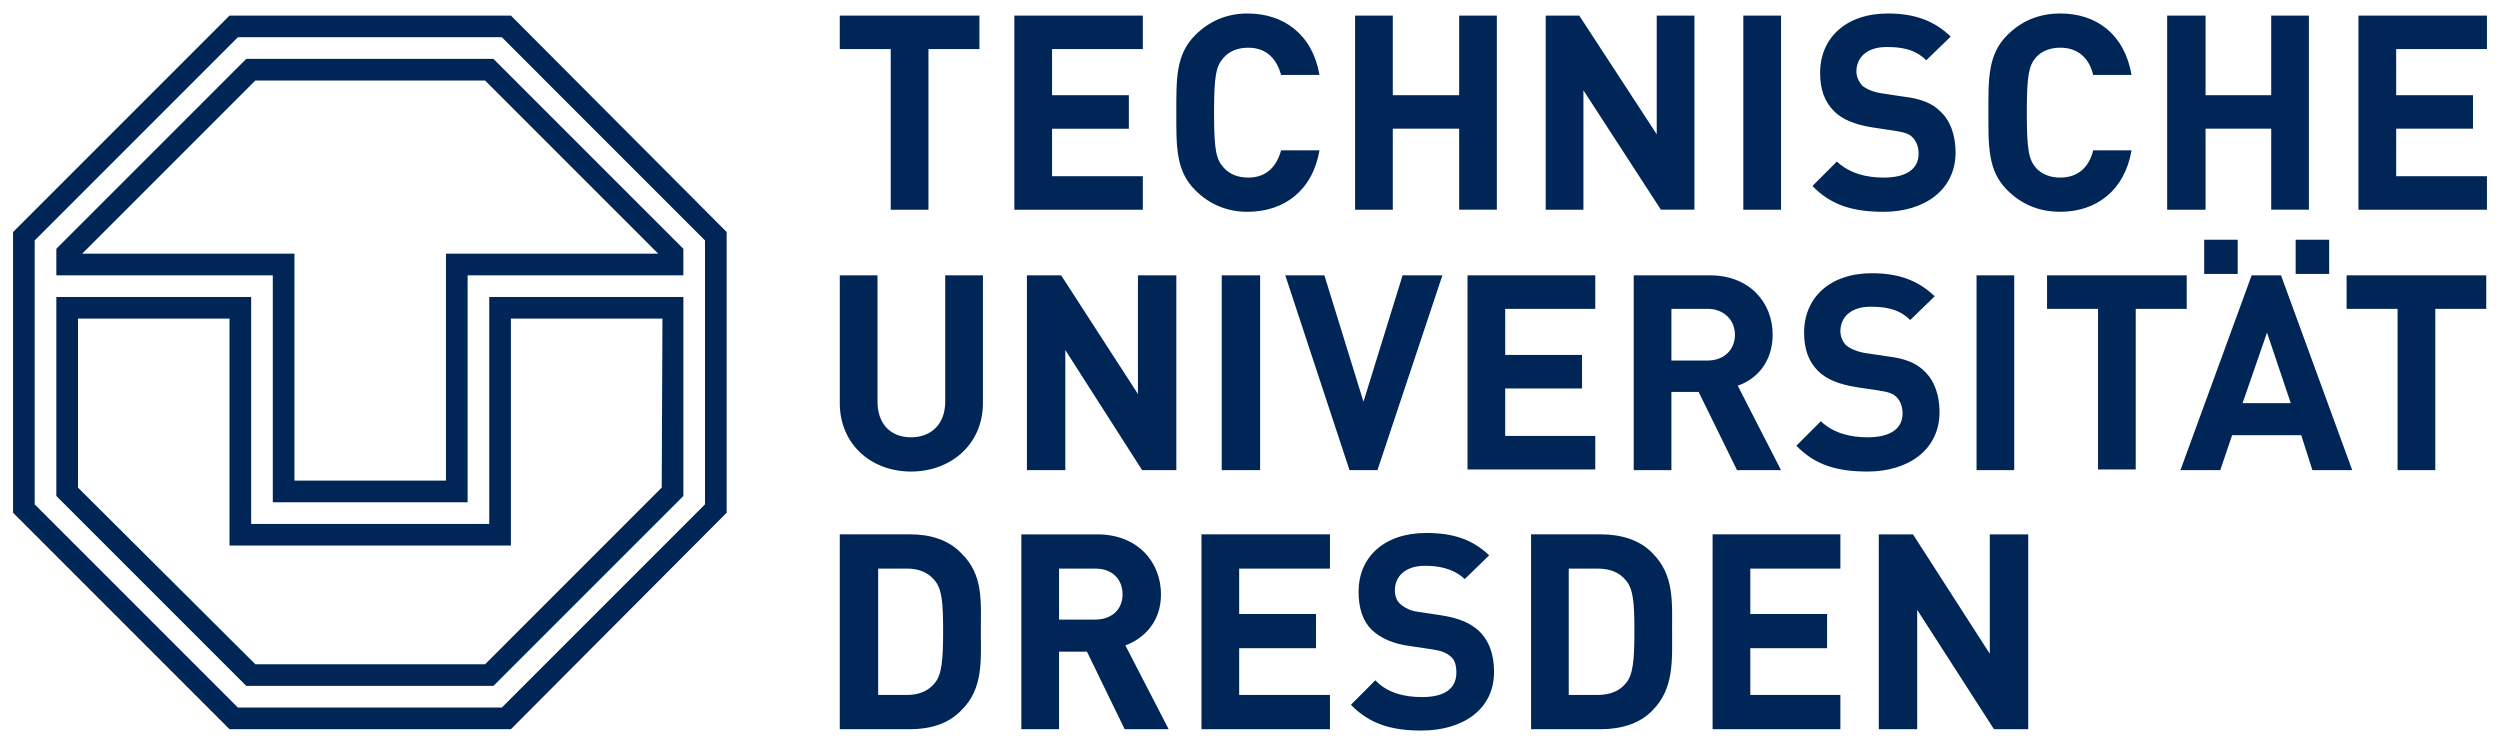
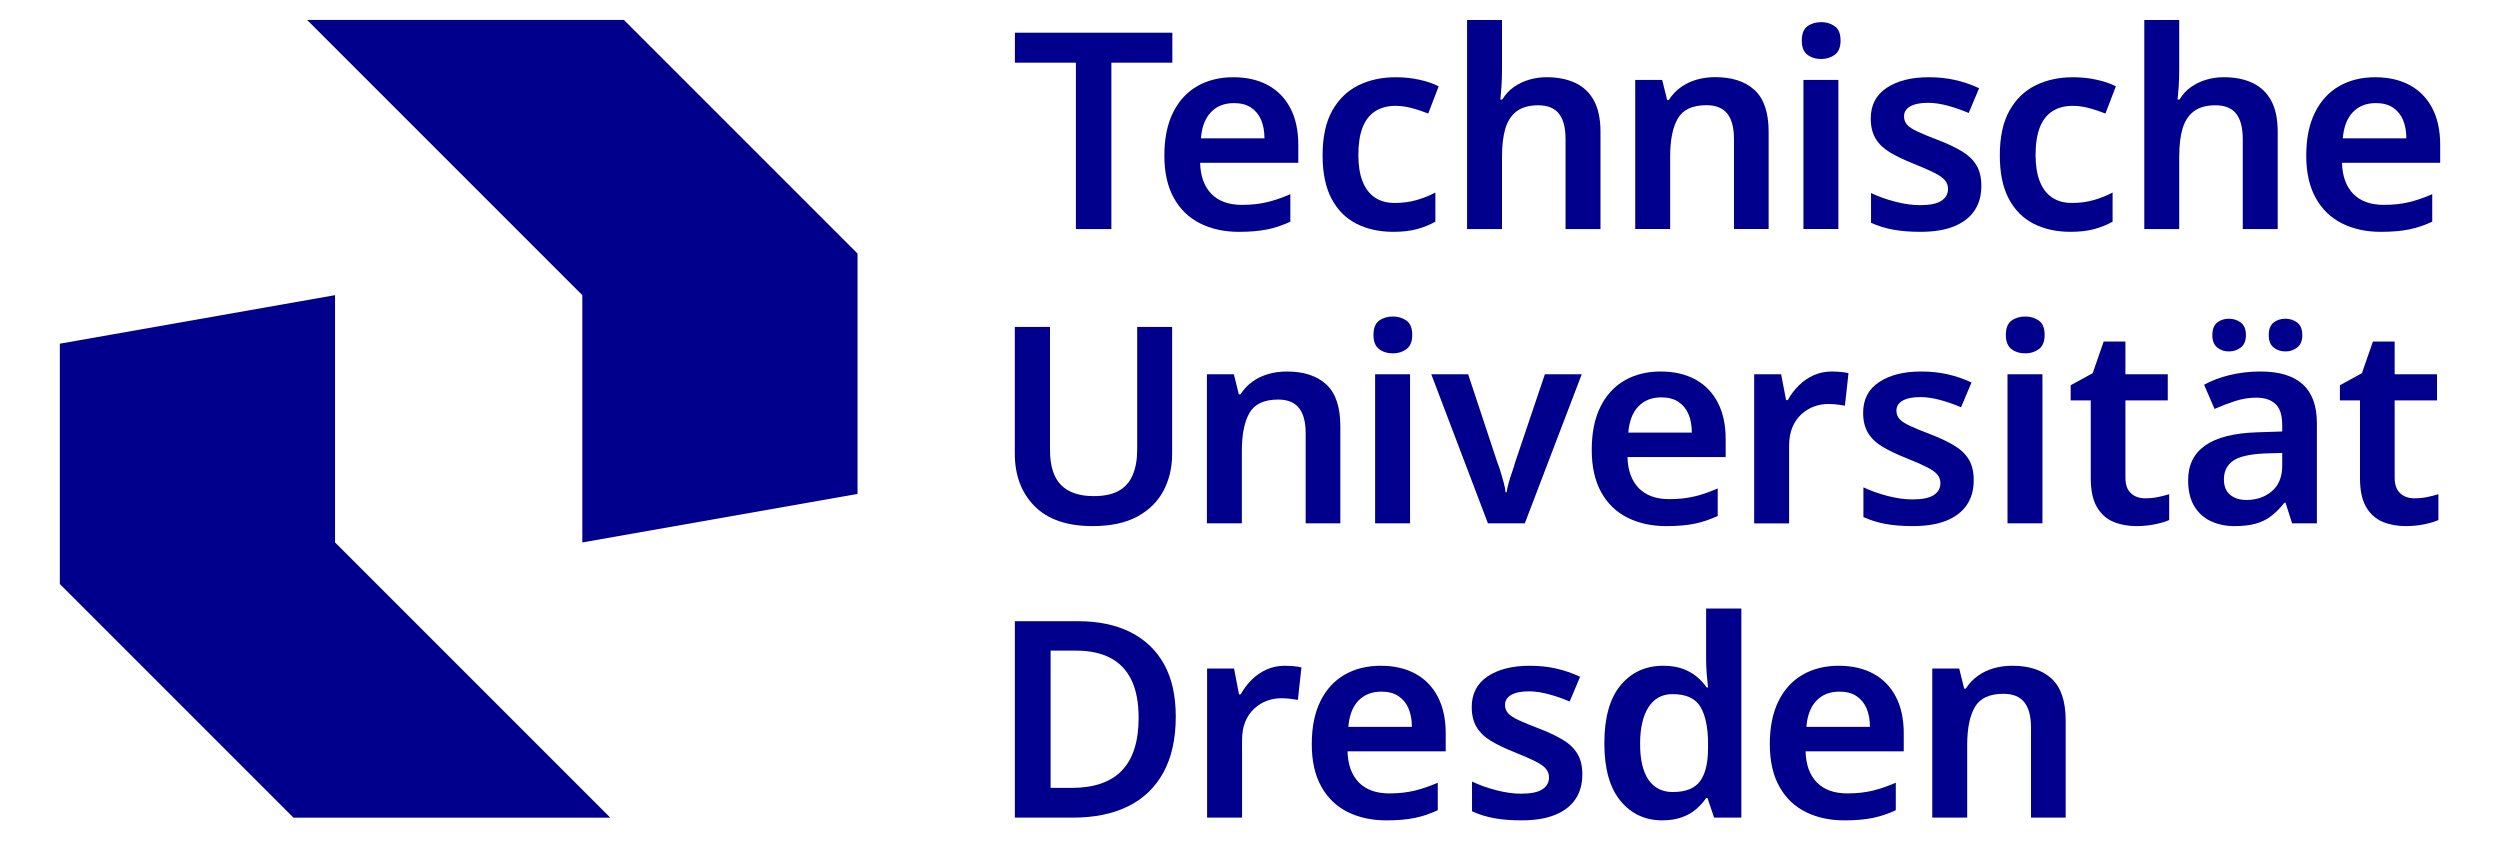
- <svg xmlns="http://www.w3.org/2000/svg" viewBox="0 0 168 50">
-   <path d="M148.121 18.408h2.252v-2.299h-2.252v2.299zM154.268 18.408h2.252v-2.299h-2.252v2.299zM116.775 25.916c1.269-.422 2.347-1.596 2.347-3.426 0-2.158-1.547-3.988-4.224-3.988h-5.112v13.092h2.532v-5.256h1.83l2.58 5.256h2.957l-2.91-5.678zm-2.017-1.689h-2.439v-3.473h2.439c1.08 0 1.83.752 1.83 1.736 0 1.032-.75 1.737-1.83 1.737zM150.701 27.09l1.642-4.74 1.597 4.74h-3.239zm.61-8.588l-4.785 13.092h2.675l.797-2.348h4.646l.75 2.348h2.676l-4.786-13.092h-1.973zM63.519 26.994c0 1.502-.938 2.393-2.299 2.393s-2.252-.891-2.252-2.393v-8.492h-2.534v8.586c0 2.77 2.111 4.6 4.786 4.6 2.675 0 4.833-1.83 4.833-4.6v-8.586h-2.534v8.492zM76.47 26.479l-5.161-7.977h-2.301v13.092h2.581v-8.072l5.162 8.072h2.299V18.502h-2.58v7.977zM82.1 31.594h2.58V18.502H82.1v13.092zM96.928 18.502h-2.674l-2.629 8.492-2.627-8.492h-2.627l4.316 13.092h1.877l4.364-13.092zM107.203 20.754v-2.252h-8.586v13.045h8.586v-2.252h-6.053v-3.191h5.162v-2.251h-5.162v-3.098l6.053-.001zM130.336 27.697c0-1.125-.327-2.109-1.031-2.768-.516-.516-1.268-.844-2.486-.984l-1.549-.234c-.518-.094-.938-.281-1.221-.517a1.398 1.398 0 0 1-.375-.938c0-.892.656-1.643 2.018-1.643.892 0 1.877.094 2.675.893l1.644-1.596c-1.127-1.08-2.439-1.549-4.224-1.549-2.815 0-4.552 1.643-4.552 3.988 0 1.08.281 1.924.938 2.58.563.564 1.408.893 2.533 1.081l1.549.233c.611.094.938.188 1.174.422.281.28.422.655.422 1.127 0 1.03-.846 1.595-2.346 1.595-1.174 0-2.299-.281-3.145-1.078l-1.644 1.643c1.269 1.314 2.769 1.736 4.787 1.736 2.722 0 4.833-1.456 4.833-3.991zM135.357 18.502h-2.533v13.092h2.533V18.502zM146.947 18.502h-9.385v2.252h3.426v10.793h2.533V20.754h3.426v-2.252zM157.691 20.754h3.426v10.84h2.535v-10.84h3.425v-2.252h-9.386v2.252zM64.598 37.178c-.845-.893-2.064-1.27-3.426-1.27h-4.739v13.094h4.739c1.361 0 2.581-.375 3.426-1.268 1.501-1.455 1.314-3.379 1.314-5.348 0-1.972.187-3.753-1.314-5.208zm-1.783 8.726c-.424.516-1.033.797-1.877.797h-1.925v-8.492h1.925c.844 0 1.453.281 1.877.799.469.563.563 1.406.563 3.379 0 2.015-.094 2.955-.563 3.517zM75.625 43.371c1.267-.469 2.393-1.596 2.393-3.426 0-2.205-1.596-4.035-4.27-4.035h-5.114v13.092h2.533v-5.209h1.877l2.534 5.209h2.956l-2.909-5.631zm-2.019-1.736h-2.439v-3.426h2.439c1.126 0 1.83.705 1.83 1.736.001.987-.704 1.69-1.83 1.69zM80.739 49.002h8.634v-2.301h-6.1v-3.143h5.163v-2.299h-5.163v-3.051h6.1v-2.301h-8.634v13.095zM96.881 41.354l-1.548-.235a2.231 2.231 0 0 1-1.22-.517c-.282-.231-.377-.608-.377-.938 0-.891.658-1.643 2.019-1.643.845 0 1.876.141 2.675.893l1.641-1.596c-1.125-1.078-2.438-1.502-4.221-1.502-2.863 0-4.553 1.643-4.553 3.94 0 1.125.281 1.972.893 2.58.608.563 1.453.938 2.58 1.08l1.549.233c.609.095.892.234 1.174.47.279.235.375.61.375 1.08 0 1.077-.799 1.644-2.301 1.644-1.219 0-2.346-.283-3.144-1.128l-1.642 1.644c1.267 1.313 2.768 1.734 4.738 1.734 2.77 0 4.881-1.406 4.881-3.939 0-1.174-.33-2.111-1.032-2.77-.563-.515-1.313-.843-2.487-1.03zM111.051 37.178c-.845-.893-2.111-1.27-3.472-1.27h-4.692v13.094h4.692c1.36 0 2.627-.375 3.472-1.268 1.455-1.455 1.314-3.379 1.314-5.348 0-1.972.141-3.753-1.314-5.208zm-1.783 8.726c-.422.516-1.031.797-1.924.797h-1.924v-8.492h1.924c.893 0 1.502.281 1.924.799.471.563.564 1.406.564 3.379 0 2.015-.096 2.955-.564 3.517zM115.086 49.002h8.588v-2.301h-6.053v-3.143h5.16v-2.299h-5.16v-3.051h6.053v-2.301h-8.588v13.095zM133.715 43.934l-5.16-8.022h-2.301v13.092h2.581V40.98l5.161 8.024h2.3V35.91h-2.581v8.024zM59.858 14.092h2.534V3.299h3.426V1.047h-9.386v2.252h3.426v10.793zM76.798 11.839h-6.101v-3.19h5.162V6.396h-5.162V3.299h6.101V1.047h-8.634v13.045h8.634v-2.253zM88.67 10.104h-2.582c-.281 1.031-.938 1.83-2.205 1.83-.704 0-1.267-.234-1.642-.658-.517-.563-.657-1.172-.657-3.707 0-2.533.141-3.143.657-3.707.375-.422.938-.656 1.642-.656 1.268 0 1.924.798 2.205 1.83h2.582C88.2 2.315 86.275.907 83.836.907c-1.407 0-2.581.516-3.519 1.455-1.314 1.313-1.268 2.955-1.268 5.207s-.047 3.896 1.268 5.209c.938.938 2.111 1.455 3.519 1.455 2.439-.001 4.364-1.409 4.834-4.129zM93.596 8.648h4.459v5.443h2.533V1.047h-2.533v5.35h-4.459v-5.35h-2.533v13.045h2.533V8.648zM106.406 6.067l5.207 8.024h2.254V1.047h-2.535v7.977l-5.207-7.977h-2.254v13.045h2.535V6.067zM119.686 1.047h-2.535v13.045h2.535V1.047zM126.582 11.934c-1.173 0-2.299-.283-3.143-1.08l-1.644 1.643c1.267 1.314 2.769 1.736 4.785 1.736 2.724 0 4.834-1.455 4.834-3.988 0-1.126-.328-2.112-1.033-2.77-.516-.516-1.267-.844-2.485-.984l-1.549-.235c-.517-.093-.938-.28-1.22-.516-.235-.281-.377-.61-.377-.938 0-.892.657-1.642 2.019-1.642.893 0 1.877.093 2.676.891l1.643-1.595c-1.127-1.08-2.439-1.549-4.224-1.549-2.815 0-4.552 1.643-4.552 3.988 0 1.08.28 1.924.938 2.58.563.563 1.407.893 2.533 1.08l1.549.234c.608.094.938.188 1.172.422.283.282.425.657.425 1.126.001 1.033-.845 1.597-2.347 1.597zM138.454 14.232c2.394 0 4.317-1.408 4.786-4.129h-2.581c-.235 1.031-.938 1.83-2.205 1.83-.704 0-1.267-.235-1.644-.657-.47-.563-.608-1.173-.608-3.707s.14-3.144.608-3.707c.377-.423.938-.657 1.644-.657 1.267 0 1.97.798 2.205 1.83h2.581c-.469-2.721-2.346-4.129-4.786-4.129-1.454 0-2.628.516-3.567 1.455-1.313 1.313-1.266 2.956-1.266 5.208s-.047 3.896 1.266 5.208c.939.94 2.113 1.455 3.567 1.455zM148.214 8.648h4.411v5.443h2.533V1.047h-2.533v5.35h-4.411v-5.35h-2.581v13.045h2.581V8.648zM167.123 3.299V1.047h-8.633v13.045h8.633V11.84h-6.1V8.648h5.162V6.396h-5.162V3.299h6.1zM29.97 17.048v15.249H19.787V17.048H5.522L17.159 5.411h15.438l11.636 11.637H29.97zM16.55 3.956L3.786 16.719v1.783h14.546v15.25h13.092v-15.25h14.498v-1.783L33.159 3.956H16.55z" fill="#002557" />
-   <path d="M47.377 33.893L33.724 47.547H15.986L2.331 33.893V16.156L15.986 2.502h17.737l13.653 13.654.001 17.737zM15.423 1.047L.877 15.593v18.862l14.546 14.547h18.91l14.499-14.547V15.593L34.333 1.047h-18.91z" fill="#002557" />
-   <path d="M34.333 21.411h10.183l-.048 11.356-11.87 11.871H17.159L5.241 32.768V21.411h10.182V36.66h18.91V21.411zm-1.455 13.796h-16v-15.25H3.786V33.33l12.763 12.762H33.16L45.923 33.33V19.957H32.878v15.25z" fill="#002557" />
+ <svg xmlns="http://www.w3.org/2000/svg" width="62.683mm" height="21.069mm" viewBox="0 0 177.684 59.723" version="1.1">
+   <defs id="defs1">
+     <style id="style1">
+       .cls-1 {
+         fill: #00008c;
+       }
+     </style>
+   </defs>
+   <g id="g31" transform="translate(4.252228,1.417286)">
+     <g id="g2" transform="translate(-17.5757,-17.5755)">
+       <polygon class="cls-1" points="54.711,37.136 35.151,17.576 57.665,17.576 74.271,34.181 74.271,51.262 54.711,54.711 " id="polygon1" />
+       <polygon class="cls-1" points="37.136,54.711 56.696,74.271 34.181,74.271 17.576,57.665 17.576,40.585 37.136,37.136 " id="polygon2" />
+     </g>
+     <g id="g30" transform="translate(-17.5757,-17.5755)">
+       <g id="g12">
+         <path class="cls-1" d="m 104.793,42.563 c 1.199,0 2.131,0.307 2.796,0.919 0.664,0.613 0.997,1.603 0.997,2.972 v 6.901 h -2.464 V 46.962 c 0,-0.809 -0.159,-1.411 -0.478,-1.809 -0.319,-0.398 -0.811,-0.597 -1.477,-0.597 -0.99,0 -1.668,0.314 -2.033,0.939 -0.364,0.626 -0.547,1.525 -0.547,2.698 v 5.161 H 99.103 V 42.759 h 1.916 l 0.352,1.427 h 0.117 c 0.234,-0.364 0.52,-0.668 0.86,-0.909 0.339,-0.241 0.713,-0.42 1.124,-0.537 0.41,-0.118 0.851,-0.177 1.319,-0.177 z" id="path2" />
+         <path class="cls-1" d="m 112.329,38.653 c 0.364,0 0.684,0.098 0.958,0.293 0.273,0.195 0.41,0.534 0.41,1.017 0,0.469 -0.137,0.805 -0.41,1.007 -0.274,0.202 -0.594,0.303 -0.958,0.303 -0.392,0 -0.721,-0.101 -0.987,-0.303 -0.268,-0.202 -0.401,-0.538 -0.401,-1.007 0,-0.482 0.134,-0.821 0.401,-1.017 0.267,-0.195 0.596,-0.293 0.987,-0.293 z m 1.212,4.106 v 10.596 h -2.483 V 42.759 Z" id="path3" />
+         <path class="cls-1" d="m 157.275,38.653 c 0.364,0 0.684,0.098 0.958,0.293 0.273,0.195 0.41,0.534 0.41,1.017 0,0.469 -0.137,0.805 -0.41,1.007 -0.274,0.202 -0.594,0.303 -0.958,0.303 -0.392,0 -0.721,-0.101 -0.987,-0.303 -0.268,-0.202 -0.401,-0.538 -0.401,-1.007 0,-0.482 0.134,-0.821 0.401,-1.017 0.267,-0.195 0.596,-0.293 0.987,-0.293 z m 1.212,4.106 v 10.596 h -2.483 V 42.759 Z" id="path4" />
+         <path class="cls-1" d="m 165.794,51.575 c 0.312,0 0.612,-0.029 0.898,-0.088 0.287,-0.059 0.555,-0.127 0.802,-0.205 v 1.838 c -0.261,0.117 -0.6,0.218 -1.017,0.303 -0.417,0.085 -0.854,0.127 -1.31,0.127 -0.6,0 -1.144,-0.101 -1.633,-0.303 -0.488,-0.202 -0.879,-0.551 -1.173,-1.046 -0.293,-0.495 -0.44,-1.185 -0.44,-2.072 v -5.514 h -1.428 v -1.075 l 1.565,-0.859 0.782,-2.249 h 1.544 v 2.327 h 3.011 v 1.856 h -3.011 v 5.494 c 0,0.495 0.13,0.863 0.392,1.105 0.26,0.241 0.599,0.361 1.017,0.361 z" id="path5" />
+         <path class="cls-1" d="m 184.93,51.575 c 0.312,0 0.612,-0.029 0.898,-0.088 0.287,-0.059 0.555,-0.127 0.802,-0.205 v 1.838 c -0.261,0.117 -0.6,0.218 -1.017,0.303 -0.417,0.085 -0.854,0.127 -1.31,0.127 -0.6,0 -1.144,-0.101 -1.633,-0.303 -0.488,-0.202 -0.879,-0.551 -1.173,-1.046 -0.293,-0.495 -0.44,-1.185 -0.44,-2.072 v -5.514 h -1.428 v -1.075 l 1.565,-0.859 0.782,-2.249 h 1.544 v 2.327 h 3.011 v 1.856 h -3.011 v 5.494 c 0,0.495 0.13,0.863 0.392,1.105 0.26,0.241 0.599,0.361 1.017,0.361 z" id="path6" />
+         <path class="cls-1" d="m 174.005,42.563 c 1.316,0 2.31,0.304 2.981,0.909 0.671,0.606 1.007,1.528 1.007,2.767 v 7.116 h -1.76 l -0.469,-1.466 h -0.078 c -0.301,0.378 -0.61,0.69 -0.929,0.938 -0.32,0.248 -0.688,0.431 -1.105,0.548 -0.418,0.117 -0.919,0.176 -1.506,0.176 -0.626,0 -1.19,-0.117 -1.691,-0.352 -0.502,-0.234 -0.895,-0.593 -1.183,-1.075 -0.286,-0.482 -0.43,-1.095 -0.43,-1.838 0,-1.082 0.407,-1.906 1.222,-2.473 0.815,-0.567 2.043,-0.877 3.686,-0.929 l 1.778,-0.059 v -0.45 c 0,-0.717 -0.163,-1.222 -0.488,-1.515 -0.326,-0.294 -0.775,-0.44 -1.349,-0.44 -0.509,0 -1.014,0.082 -1.516,0.244 -0.502,0.164 -0.987,0.35 -1.456,0.558 l -0.743,-1.721 c 0.521,-0.286 1.127,-0.515 1.818,-0.684 0.69,-0.17 1.427,-0.255 2.209,-0.255 z m -3.442,-2.58 c 0,-0.417 0.114,-0.717 0.343,-0.899 0.228,-0.183 0.505,-0.273 0.831,-0.273 0.325,0 0.608,0.091 0.85,0.273 0.241,0.183 0.362,0.482 0.362,0.899 0,0.391 -0.121,0.681 -0.362,0.87 -0.241,0.189 -0.524,0.283 -0.85,0.283 -0.326,0 -0.604,-0.095 -0.831,-0.283 -0.229,-0.19 -0.343,-0.479 -0.343,-0.87 z m 3.676,8.406 c -1.068,0.053 -1.812,0.231 -2.228,0.538 -0.417,0.306 -0.626,0.739 -0.626,1.3 0,0.495 0.15,0.863 0.45,1.105 0.3,0.241 0.684,0.361 1.153,0.361 0.717,0 1.319,-0.208 1.809,-0.625 0.488,-0.417 0.732,-1.023 0.732,-1.818 v -0.899 z m 0.332,-8.406 c 0,-0.417 0.114,-0.717 0.343,-0.899 0.228,-0.183 0.511,-0.273 0.851,-0.273 0.312,0 0.589,0.091 0.83,0.273 0.241,0.183 0.362,0.482 0.362,0.899 0,0.391 -0.121,0.681 -0.362,0.87 -0.241,0.189 -0.518,0.283 -0.83,0.283 -0.34,0 -0.623,-0.095 -0.851,-0.283 -0.229,-0.19 -0.343,-0.479 -0.343,-0.87 z" id="path7" />
+         <path class="cls-1" d="m 119.077,53.355 -4.027,-10.596 h 2.62 l 2.072,6.256 c 0.078,0.183 0.156,0.407 0.234,0.674 0.078,0.268 0.153,0.528 0.225,0.782 0.071,0.254 0.114,0.479 0.127,0.675 h 0.078 c 0.026,-0.195 0.075,-0.421 0.146,-0.675 0.072,-0.254 0.153,-0.511 0.245,-0.772 0.091,-0.26 0.162,-0.488 0.215,-0.684 l 2.111,-6.256 h 2.62 l -4.047,10.596 h -2.62 z" id="path8" />
+         <path class="cls-1" d="m 131.359,42.563 c 0.951,0 1.772,0.19 2.463,0.567 0.69,0.378 1.222,0.926 1.594,1.643 0.371,0.717 0.557,1.583 0.557,2.6 v 1.27 h -6.979 c 0.026,0.952 0.294,1.688 0.802,2.21 0.509,0.52 1.231,0.781 2.17,0.781 0.665,0 1.265,-0.065 1.799,-0.195 0.534,-0.13 1.082,-0.319 1.643,-0.566 v 1.954 c -0.521,0.248 -1.062,0.431 -1.623,0.548 -0.56,0.117 -1.238,0.176 -2.033,0.176 -1.029,0 -1.945,-0.198 -2.747,-0.596 -0.801,-0.398 -1.427,-1.001 -1.876,-1.809 -0.45,-0.809 -0.675,-1.812 -0.675,-3.011 0,-1.212 0.205,-2.231 0.616,-3.06 0.41,-0.828 0.983,-1.453 1.72,-1.877 0.736,-0.424 1.594,-0.636 2.571,-0.636 z m 0.039,1.838 c -0.678,0 -1.222,0.215 -1.633,0.645 -0.41,0.43 -0.648,1.049 -0.713,1.857 h 4.516 c 0,-0.495 -0.078,-0.929 -0.234,-1.301 -0.156,-0.371 -0.395,-0.664 -0.714,-0.879 -0.319,-0.216 -0.727,-0.323 -1.222,-0.323 z" id="path9" />
+         <path class="cls-1" d="m 143.51,42.563 c 0.195,0 0.407,0.01 0.636,0.029 0.228,0.019 0.413,0.049 0.557,0.089 l -0.254,2.307 c -0.156,-0.026 -0.336,-0.052 -0.538,-0.078 -0.202,-0.026 -0.42,-0.039 -0.654,-0.039 -0.34,0 -0.672,0.059 -0.997,0.176 -0.326,0.117 -0.626,0.3 -0.899,0.547 -0.273,0.248 -0.489,0.558 -0.645,0.929 -0.156,0.372 -0.234,0.818 -0.234,1.34 v 5.493 h -2.483 V 42.759 h 1.916 l 0.352,1.837 h 0.117 c 0.208,-0.378 0.469,-0.723 0.782,-1.036 0.312,-0.312 0.667,-0.557 1.065,-0.732 0.398,-0.177 0.824,-0.265 1.28,-0.265 z" id="path10" />
+         <path class="cls-1" d="m 153.602,50.305 c 0,0.678 -0.163,1.258 -0.489,1.74 -0.326,0.482 -0.809,0.854 -1.446,1.114 -0.639,0.261 -1.435,0.391 -2.386,0.391 -0.742,0 -1.395,-0.052 -1.955,-0.156 -0.561,-0.104 -1.081,-0.267 -1.563,-0.488 v -2.112 c 0.521,0.248 1.098,0.453 1.73,0.616 0.632,0.163 1.215,0.244 1.749,0.244 0.704,0 1.213,-0.103 1.525,-0.312 0.312,-0.208 0.469,-0.488 0.469,-0.841 0,-0.222 -0.068,-0.42 -0.205,-0.596 -0.137,-0.177 -0.385,-0.355 -0.743,-0.538 -0.358,-0.183 -0.863,-0.403 -1.515,-0.665 -0.652,-0.26 -1.202,-0.524 -1.652,-0.791 -0.449,-0.268 -0.792,-0.593 -1.026,-0.978 -0.234,-0.385 -0.352,-0.863 -0.352,-1.438 0,-0.951 0.378,-1.678 1.134,-2.18 0.756,-0.501 1.753,-0.753 2.991,-0.753 0.665,0 1.287,0.065 1.867,0.196 0.58,0.13 1.149,0.325 1.71,0.586 l -0.742,1.76 c -0.482,-0.208 -0.978,-0.381 -1.486,-0.519 -0.508,-0.137 -0.978,-0.205 -1.407,-0.205 -0.548,0 -0.968,0.085 -1.261,0.254 -0.294,0.17 -0.44,0.404 -0.44,0.704 0,0.234 0.071,0.434 0.215,0.597 0.143,0.163 0.398,0.329 0.763,0.498 0.365,0.17 0.873,0.378 1.525,0.626 0.638,0.247 1.183,0.508 1.632,0.782 0.45,0.273 0.789,0.603 1.017,0.987 0.229,0.384 0.343,0.876 0.343,1.476 z" id="path11" />
+         <path class="cls-1" d="m 96.631,48.428 c 0,0.965 -0.206,1.835 -0.616,2.61 -0.41,0.775 -1.033,1.388 -1.867,1.838 -0.834,0.449 -1.89,0.674 -3.167,0.674 -1.812,0 -3.187,-0.472 -4.125,-1.417 -0.939,-0.945 -1.407,-2.192 -1.407,-3.744 v -8.993 h 2.502 v 8.739 c 0,1.134 0.261,1.965 0.782,2.492 0.521,0.528 1.297,0.792 2.326,0.792 0.73,0 1.319,-0.124 1.77,-0.371 0.449,-0.248 0.782,-0.622 0.997,-1.124 0.215,-0.502 0.322,-1.105 0.322,-1.809 v -8.72 h 2.483 v 9.032 z" id="path12" />
+       </g>
+       <g id="g19">
+         <path class="cls-1" d="m 96.889,67.094 c 0,1.577 -0.293,2.9 -0.88,3.969 -0.586,1.068 -1.424,1.87 -2.512,2.404 -1.089,0.535 -2.389,0.802 -3.9,0.802 H 85.453 v -13.959 h 4.516 c 1.434,0 2.669,0.261 3.705,0.782 1.036,0.521 1.831,1.28 2.385,2.277 0.554,0.997 0.831,2.238 0.831,3.725 z m -2.64,0.078 c 0,-1.082 -0.169,-1.975 -0.508,-2.679 -0.339,-0.703 -0.838,-1.228 -1.496,-1.573 -0.658,-0.346 -1.469,-0.519 -2.434,-0.519 H 87.994 v 9.756 h 1.486 c 1.603,0 2.799,-0.414 3.587,-1.241 0.789,-0.828 1.183,-2.075 1.183,-3.744 z" id="path13" />
+         <path class="cls-1" d="m 104.63,63.477 c 0.195,0 0.406,0.01 0.635,0.029 0.229,0.019 0.414,0.049 0.557,0.089 l -0.254,2.307 c -0.156,-0.026 -0.336,-0.052 -0.537,-0.078 -0.203,-0.026 -0.42,-0.039 -0.654,-0.039 -0.34,0 -0.672,0.059 -0.998,0.176 -0.326,0.117 -0.625,0.3 -0.898,0.547 -0.273,0.248 -0.49,0.558 -0.646,0.929 -0.156,0.372 -0.234,0.818 -0.234,1.34 v 5.493 H 99.116 V 63.673 h 1.916 l 0.352,1.837 h 0.117 c 0.209,-0.378 0.469,-0.723 0.783,-1.036 0.312,-0.312 0.666,-0.557 1.065,-0.732 0.398,-0.177 0.824,-0.265 1.281,-0.265 z" id="path14" />
+         <path class="cls-1" d="m 111.461,63.477 c 0.951,0 1.772,0.19 2.463,0.567 0.69,0.378 1.222,0.926 1.594,1.643 0.371,0.717 0.557,1.583 0.557,2.6 v 1.27 h -6.979 c 0.026,0.952 0.294,1.688 0.802,2.21 0.509,0.52 1.231,0.781 2.17,0.781 0.665,0 1.265,-0.065 1.799,-0.195 0.534,-0.13 1.082,-0.319 1.643,-0.566 v 1.954 c -0.521,0.248 -1.062,0.431 -1.623,0.548 -0.56,0.117 -1.238,0.176 -2.033,0.176 -1.029,0 -1.945,-0.198 -2.747,-0.596 -0.801,-0.398 -1.427,-1.001 -1.876,-1.809 -0.45,-0.809 -0.675,-1.812 -0.675,-3.011 0,-1.212 0.205,-2.231 0.616,-3.06 0.41,-0.828 0.983,-1.453 1.72,-1.877 0.736,-0.424 1.594,-0.636 2.571,-0.636 z m 0.039,1.838 c -0.678,0 -1.222,0.215 -1.633,0.645 -0.41,0.43 -0.648,1.049 -0.713,1.857 h 4.516 c 0,-0.495 -0.078,-0.929 -0.234,-1.301 -0.156,-0.371 -0.395,-0.664 -0.714,-0.879 -0.319,-0.216 -0.727,-0.323 -1.222,-0.323 z" id="path15" />
+         <path class="cls-1" d="m 125.784,71.219 c 0,0.678 -0.163,1.258 -0.489,1.74 -0.326,0.482 -0.809,0.854 -1.446,1.114 -0.639,0.261 -1.435,0.391 -2.386,0.391 -0.742,0 -1.395,-0.052 -1.955,-0.156 -0.561,-0.104 -1.081,-0.267 -1.563,-0.488 v -2.112 c 0.521,0.248 1.098,0.453 1.73,0.616 0.632,0.163 1.215,0.244 1.749,0.244 0.704,0 1.213,-0.103 1.525,-0.312 0.312,-0.208 0.469,-0.488 0.469,-0.841 0,-0.222 -0.068,-0.42 -0.205,-0.596 -0.137,-0.177 -0.385,-0.355 -0.743,-0.538 -0.358,-0.183 -0.863,-0.403 -1.515,-0.665 -0.652,-0.26 -1.202,-0.524 -1.652,-0.791 -0.449,-0.268 -0.792,-0.593 -1.026,-0.978 -0.234,-0.385 -0.352,-0.863 -0.352,-1.438 0,-0.951 0.378,-1.678 1.134,-2.18 0.756,-0.501 1.753,-0.753 2.991,-0.753 0.665,0 1.287,0.065 1.867,0.196 0.58,0.13 1.149,0.325 1.71,0.586 l -0.742,1.76 c -0.482,-0.208 -0.978,-0.381 -1.486,-0.519 -0.508,-0.137 -0.978,-0.205 -1.407,-0.205 -0.548,0 -0.968,0.085 -1.261,0.254 -0.294,0.17 -0.44,0.404 -0.44,0.704 0,0.234 0.071,0.434 0.215,0.597 0.143,0.163 0.398,0.329 0.763,0.498 0.365,0.17 0.873,0.378 1.525,0.626 0.638,0.247 1.183,0.508 1.632,0.782 0.45,0.273 0.789,0.603 1.017,0.987 0.229,0.384 0.343,0.876 0.343,1.476 z" id="path16" />
+         <path class="cls-1" d="m 131.476,74.464 c -1.226,0 -2.219,-0.462 -2.981,-1.388 -0.763,-0.926 -1.144,-2.287 -1.144,-4.086 0,-1.825 0.384,-3.199 1.153,-4.125 0.769,-0.926 1.779,-1.389 3.03,-1.389 0.521,0 0.975,0.068 1.358,0.206 0.385,0.137 0.721,0.322 1.007,0.557 0.287,0.234 0.528,0.496 0.724,0.782 h 0.098 c -0.026,-0.208 -0.056,-0.505 -0.088,-0.89 -0.032,-0.384 -0.049,-0.727 -0.049,-1.026 v -3.695 h 2.503 v 14.858 h -1.935 l -0.47,-1.388 h -0.098 c -0.195,0.286 -0.434,0.551 -0.714,0.791 -0.28,0.242 -0.619,0.434 -1.017,0.577 -0.398,0.143 -0.856,0.215 -1.378,0.215 z m 0.743,-2.014 c 0.912,0 1.557,-0.257 1.935,-0.772 0.378,-0.515 0.566,-1.3 0.566,-2.356 v -0.312 c 0,-1.134 -0.179,-2.004 -0.537,-2.61 -0.359,-0.606 -1.02,-0.909 -1.984,-0.909 -0.743,0 -1.313,0.31 -1.711,0.929 -0.398,0.619 -0.597,1.489 -0.597,2.61 0,1.121 0.199,1.972 0.597,2.551 0.398,0.58 0.975,0.87 1.73,0.87 z" id="path17" />
+         <path class="cls-1" d="m 156.345,63.476 c 1.199,0 2.131,0.307 2.796,0.919 0.664,0.613 0.997,1.603 0.997,2.972 v 6.901 h -2.464 v -6.393 c 0,-0.809 -0.159,-1.411 -0.478,-1.809 -0.319,-0.398 -0.811,-0.597 -1.477,-0.597 -0.99,0 -1.668,0.314 -2.033,0.939 -0.364,0.626 -0.547,1.525 -0.547,2.698 v 5.161 h -2.483 V 63.672 h 1.916 l 0.352,1.427 h 0.117 c 0.234,-0.364 0.52,-0.668 0.86,-0.909 0.339,-0.241 0.713,-0.42 1.124,-0.537 0.41,-0.118 0.851,-0.177 1.319,-0.177 z" id="path18" />
+         <path class="cls-1" d="m 144.016,63.477 c 0.951,0 1.772,0.19 2.463,0.567 0.69,0.378 1.222,0.926 1.594,1.643 0.371,0.717 0.557,1.583 0.557,2.6 v 1.27 h -6.979 c 0.026,0.952 0.294,1.688 0.802,2.21 0.509,0.52 1.231,0.781 2.17,0.781 0.665,0 1.265,-0.065 1.799,-0.195 0.534,-0.13 1.082,-0.319 1.643,-0.566 v 1.954 c -0.521,0.248 -1.062,0.431 -1.623,0.548 -0.56,0.117 -1.238,0.176 -2.033,0.176 -1.029,0 -1.945,-0.198 -2.747,-0.596 -0.801,-0.398 -1.427,-1.001 -1.876,-1.809 -0.45,-0.809 -0.675,-1.812 -0.675,-3.011 0,-1.212 0.205,-2.231 0.616,-3.06 0.41,-0.828 0.983,-1.453 1.72,-1.877 0.736,-0.424 1.594,-0.636 2.571,-0.636 z m 0.039,1.838 c -0.678,0 -1.222,0.215 -1.633,0.645 -0.41,0.43 -0.648,1.049 -0.713,1.857 h 4.516 c 0,-0.495 -0.078,-0.929 -0.234,-1.301 -0.156,-0.371 -0.395,-0.664 -0.714,-0.879 -0.319,-0.216 -0.727,-0.323 -1.222,-0.323 z" id="path19" />
+       </g>
+       <g id="g29">
+         <path class="cls-1" d="m 135.234,21.641 c 1.199,0 2.131,0.307 2.796,0.919 0.664,0.613 0.997,1.603 0.997,2.972 v 6.901 h -2.464 v -6.393 c 0,-0.809 -0.159,-1.411 -0.478,-1.809 -0.319,-0.398 -0.811,-0.597 -1.477,-0.597 -0.99,0 -1.668,0.314 -2.033,0.939 -0.364,0.626 -0.547,1.525 -0.547,2.698 v 5.161 h -2.483 V 21.837 h 1.916 l 0.352,1.427 h 0.117 c 0.234,-0.364 0.52,-0.668 0.86,-0.909 0.339,-0.241 0.713,-0.42 1.124,-0.537 0.41,-0.118 0.851,-0.177 1.319,-0.177 z" id="path20" />
+         <path class="cls-1" d="m 100.984,21.648 c 0.951,0 1.772,0.19 2.463,0.567 0.69,0.378 1.222,0.926 1.594,1.643 0.371,0.717 0.557,1.583 0.557,2.6 v 1.27 h -6.979 c 0.026,0.952 0.294,1.688 0.802,2.21 0.509,0.52 1.231,0.781 2.17,0.781 0.665,0 1.265,-0.065 1.799,-0.195 0.534,-0.13 1.082,-0.319 1.643,-0.566 v 1.954 c -0.521,0.248 -1.062,0.431 -1.623,0.548 -0.56,0.117 -1.238,0.176 -2.033,0.176 -1.029,0 -1.945,-0.198 -2.747,-0.596 -0.801,-0.398 -1.427,-1.001 -1.876,-1.809 -0.45,-0.809 -0.675,-1.812 -0.675,-3.011 0,-1.212 0.205,-2.231 0.616,-3.06 0.41,-0.828 0.983,-1.453 1.72,-1.877 0.736,-0.424 1.594,-0.636 2.571,-0.636 z m 0.039,1.838 c -0.678,0 -1.222,0.215 -1.633,0.645 -0.41,0.43 -0.648,1.049 -0.713,1.857 h 4.516 c 0,-0.495 -0.078,-0.929 -0.234,-1.301 -0.156,-0.371 -0.395,-0.664 -0.714,-0.879 -0.319,-0.216 -0.727,-0.323 -1.222,-0.323 z" id="path21" />
+         <path class="cls-1" d="m 112.35,32.635 c -0.991,0 -1.864,-0.192 -2.62,-0.576 -0.756,-0.385 -1.346,-0.978 -1.769,-1.779 -0.424,-0.802 -0.636,-1.828 -0.636,-3.079 0,-1.304 0.228,-2.362 0.685,-3.177 0.456,-0.815 1.075,-1.414 1.856,-1.799 0.782,-0.385 1.669,-0.577 2.659,-0.577 0.587,0 1.147,0.059 1.682,0.177 0.534,0.117 0.99,0.273 1.368,0.469 l -0.743,1.935 c -0.352,-0.144 -0.73,-0.271 -1.134,-0.381 -0.404,-0.111 -0.802,-0.167 -1.192,-0.167 -0.573,0 -1.059,0.131 -1.456,0.392 -0.398,0.261 -0.694,0.648 -0.89,1.163 -0.195,0.515 -0.294,1.163 -0.294,1.945 0,0.743 0.102,1.368 0.304,1.877 0.202,0.508 0.495,0.89 0.88,1.144 0.384,0.254 0.85,0.381 1.397,0.381 0.56,0 1.078,-0.068 1.555,-0.205 0.476,-0.137 0.922,-0.315 1.339,-0.538 v 2.072 c -0.392,0.223 -0.824,0.398 -1.3,0.528 -0.477,0.13 -1.04,0.195 -1.691,0.195 z" id="path22" />
+         <path class="cls-1" d="m 120.077,21.081 c 0,0.456 -0.014,0.87 -0.039,1.241 -0.026,0.371 -0.053,0.675 -0.078,0.909 h 0.137 c 0.222,-0.365 0.495,-0.661 0.821,-0.89 0.325,-0.228 0.688,-0.4 1.085,-0.518 0.398,-0.118 0.811,-0.177 1.241,-0.177 0.795,0 1.48,0.138 2.053,0.411 0.573,0.273 1.014,0.693 1.319,1.261 0.307,0.567 0.46,1.307 0.46,2.219 v 6.901 h -2.483 V 26.047 c 0,-0.809 -0.156,-1.411 -0.469,-1.809 -0.313,-0.398 -0.802,-0.597 -1.467,-0.597 -0.651,0 -1.166,0.144 -1.544,0.431 -0.378,0.287 -0.645,0.697 -0.802,1.231 -0.156,0.534 -0.234,1.192 -0.234,1.975 v 5.161 h -2.483 V 17.581 h 2.483 v 3.5 z" id="path23" />
+         <path class="cls-1" d="m 160.482,32.635 c -0.991,0 -1.864,-0.192 -2.62,-0.576 -0.756,-0.385 -1.346,-0.978 -1.769,-1.779 -0.424,-0.802 -0.636,-1.828 -0.636,-3.079 0,-1.304 0.228,-2.362 0.685,-3.177 0.456,-0.815 1.075,-1.414 1.856,-1.799 0.782,-0.385 1.669,-0.577 2.659,-0.577 0.587,0 1.147,0.059 1.682,0.177 0.534,0.117 0.99,0.273 1.368,0.469 l -0.743,1.935 c -0.352,-0.144 -0.73,-0.271 -1.134,-0.381 -0.404,-0.111 -0.802,-0.167 -1.192,-0.167 -0.573,0 -1.059,0.131 -1.456,0.392 -0.398,0.261 -0.694,0.648 -0.89,1.163 -0.195,0.515 -0.294,1.163 -0.294,1.945 0,0.743 0.102,1.368 0.304,1.877 0.202,0.508 0.495,0.89 0.88,1.144 0.384,0.254 0.85,0.381 1.397,0.381 0.56,0 1.078,-0.068 1.555,-0.205 0.476,-0.137 0.922,-0.315 1.339,-0.538 v 2.072 c -0.392,0.223 -0.824,0.398 -1.3,0.528 -0.477,0.13 -1.04,0.195 -1.691,0.195 z" id="path24" />
+         <path class="cls-1" d="m 154.143,29.39 c 0,0.678 -0.163,1.258 -0.489,1.74 -0.326,0.482 -0.809,0.854 -1.446,1.114 -0.639,0.261 -1.435,0.391 -2.386,0.391 -0.742,0 -1.395,-0.052 -1.955,-0.156 -0.561,-0.104 -1.081,-0.267 -1.563,-0.488 v -2.112 c 0.521,0.248 1.098,0.453 1.73,0.616 0.632,0.163 1.215,0.244 1.749,0.244 0.704,0 1.213,-0.103 1.525,-0.312 0.312,-0.208 0.469,-0.488 0.469,-0.841 0,-0.222 -0.068,-0.42 -0.205,-0.596 -0.137,-0.177 -0.385,-0.355 -0.743,-0.538 -0.358,-0.183 -0.863,-0.403 -1.515,-0.665 -0.652,-0.26 -1.202,-0.524 -1.652,-0.791 -0.449,-0.268 -0.792,-0.593 -1.026,-0.978 -0.234,-0.385 -0.352,-0.863 -0.352,-1.438 0,-0.951 0.378,-1.678 1.134,-2.18 0.756,-0.501 1.753,-0.753 2.991,-0.753 0.665,0 1.287,0.065 1.867,0.196 0.58,0.13 1.149,0.325 1.71,0.586 l -0.742,1.76 c -0.482,-0.208 -0.978,-0.381 -1.486,-0.519 -0.508,-0.137 -0.978,-0.205 -1.407,-0.205 -0.548,0 -0.968,0.085 -1.261,0.254 -0.294,0.17 -0.44,0.404 -0.44,0.704 0,0.234 0.071,0.434 0.215,0.597 0.143,0.163 0.398,0.329 0.763,0.498 0.365,0.17 0.873,0.378 1.525,0.626 0.638,0.247 1.183,0.508 1.632,0.782 0.45,0.273 0.789,0.603 1.017,0.987 0.229,0.384 0.343,0.876 0.343,1.476 z" id="path25" />
+         <path class="cls-1" d="m 168.209,21.081 c 0,0.456 -0.014,0.87 -0.039,1.241 -0.026,0.371 -0.053,0.675 -0.078,0.909 h 0.137 c 0.222,-0.365 0.495,-0.661 0.821,-0.89 0.325,-0.228 0.688,-0.4 1.085,-0.518 0.398,-0.118 0.811,-0.177 1.241,-0.177 0.795,0 1.48,0.138 2.053,0.411 0.573,0.273 1.014,0.693 1.319,1.261 0.307,0.567 0.46,1.307 0.46,2.219 v 6.901 H 172.725 V 26.047 c 0,-0.809 -0.156,-1.411 -0.469,-1.809 -0.313,-0.398 -0.802,-0.597 -1.467,-0.597 -0.651,0 -1.166,0.144 -1.544,0.431 -0.378,0.287 -0.645,0.697 -0.802,1.231 -0.156,0.534 -0.234,1.192 -0.234,1.975 v 5.161 h -2.483 V 17.581 h 2.483 v 3.5 z" id="path26" />
+         <path class="cls-1" d="m 182.142,21.648 c 0.951,0 1.772,0.19 2.463,0.567 0.69,0.378 1.222,0.926 1.594,1.643 0.371,0.717 0.557,1.583 0.557,2.6 v 1.27 h -6.979 c 0.026,0.952 0.294,1.688 0.802,2.21 0.509,0.52 1.231,0.781 2.17,0.781 0.665,0 1.265,-0.065 1.799,-0.195 0.534,-0.13 1.082,-0.319 1.643,-0.566 v 1.954 c -0.521,0.248 -1.062,0.431 -1.623,0.548 -0.56,0.117 -1.238,0.176 -2.033,0.176 -1.029,0 -1.945,-0.198 -2.747,-0.596 -0.801,-0.398 -1.427,-1.001 -1.876,-1.809 -0.45,-0.809 -0.675,-1.812 -0.675,-3.011 0,-1.212 0.205,-2.231 0.616,-3.06 0.41,-0.828 0.983,-1.453 1.72,-1.877 0.736,-0.424 1.594,-0.636 2.571,-0.636 z m 0.039,1.838 c -0.678,0 -1.222,0.215 -1.633,0.645 -0.41,0.43 -0.648,1.049 -0.713,1.857 h 4.516 c 0,-0.495 -0.078,-0.929 -0.234,-1.301 -0.156,-0.371 -0.395,-0.664 -0.714,-0.879 -0.319,-0.216 -0.727,-0.323 -1.222,-0.323 z" id="path27" />
+         <path class="cls-1" d="M 92.313,32.439 H 89.792 V 20.613 h -4.336 V 18.482 H 96.646 v 2.131 h -4.333 z" id="path28" />
+         <path class="cls-1" d="m 142.771,17.732 c 0.364,0 0.684,0.098 0.958,0.293 0.273,0.195 0.41,0.534 0.41,1.017 0,0.469 -0.137,0.805 -0.41,1.007 -0.274,0.202 -0.594,0.303 -0.958,0.303 -0.392,0 -0.721,-0.101 -0.987,-0.303 -0.268,-0.202 -0.401,-0.538 -0.401,-1.007 0,-0.482 0.134,-0.821 0.401,-1.017 0.267,-0.195 0.596,-0.293 0.987,-0.293 z m 1.212,4.105 v 10.596 h -2.483 V 21.837 Z" id="path29" />
+       </g>
+     </g>
+   </g>
</svg>
